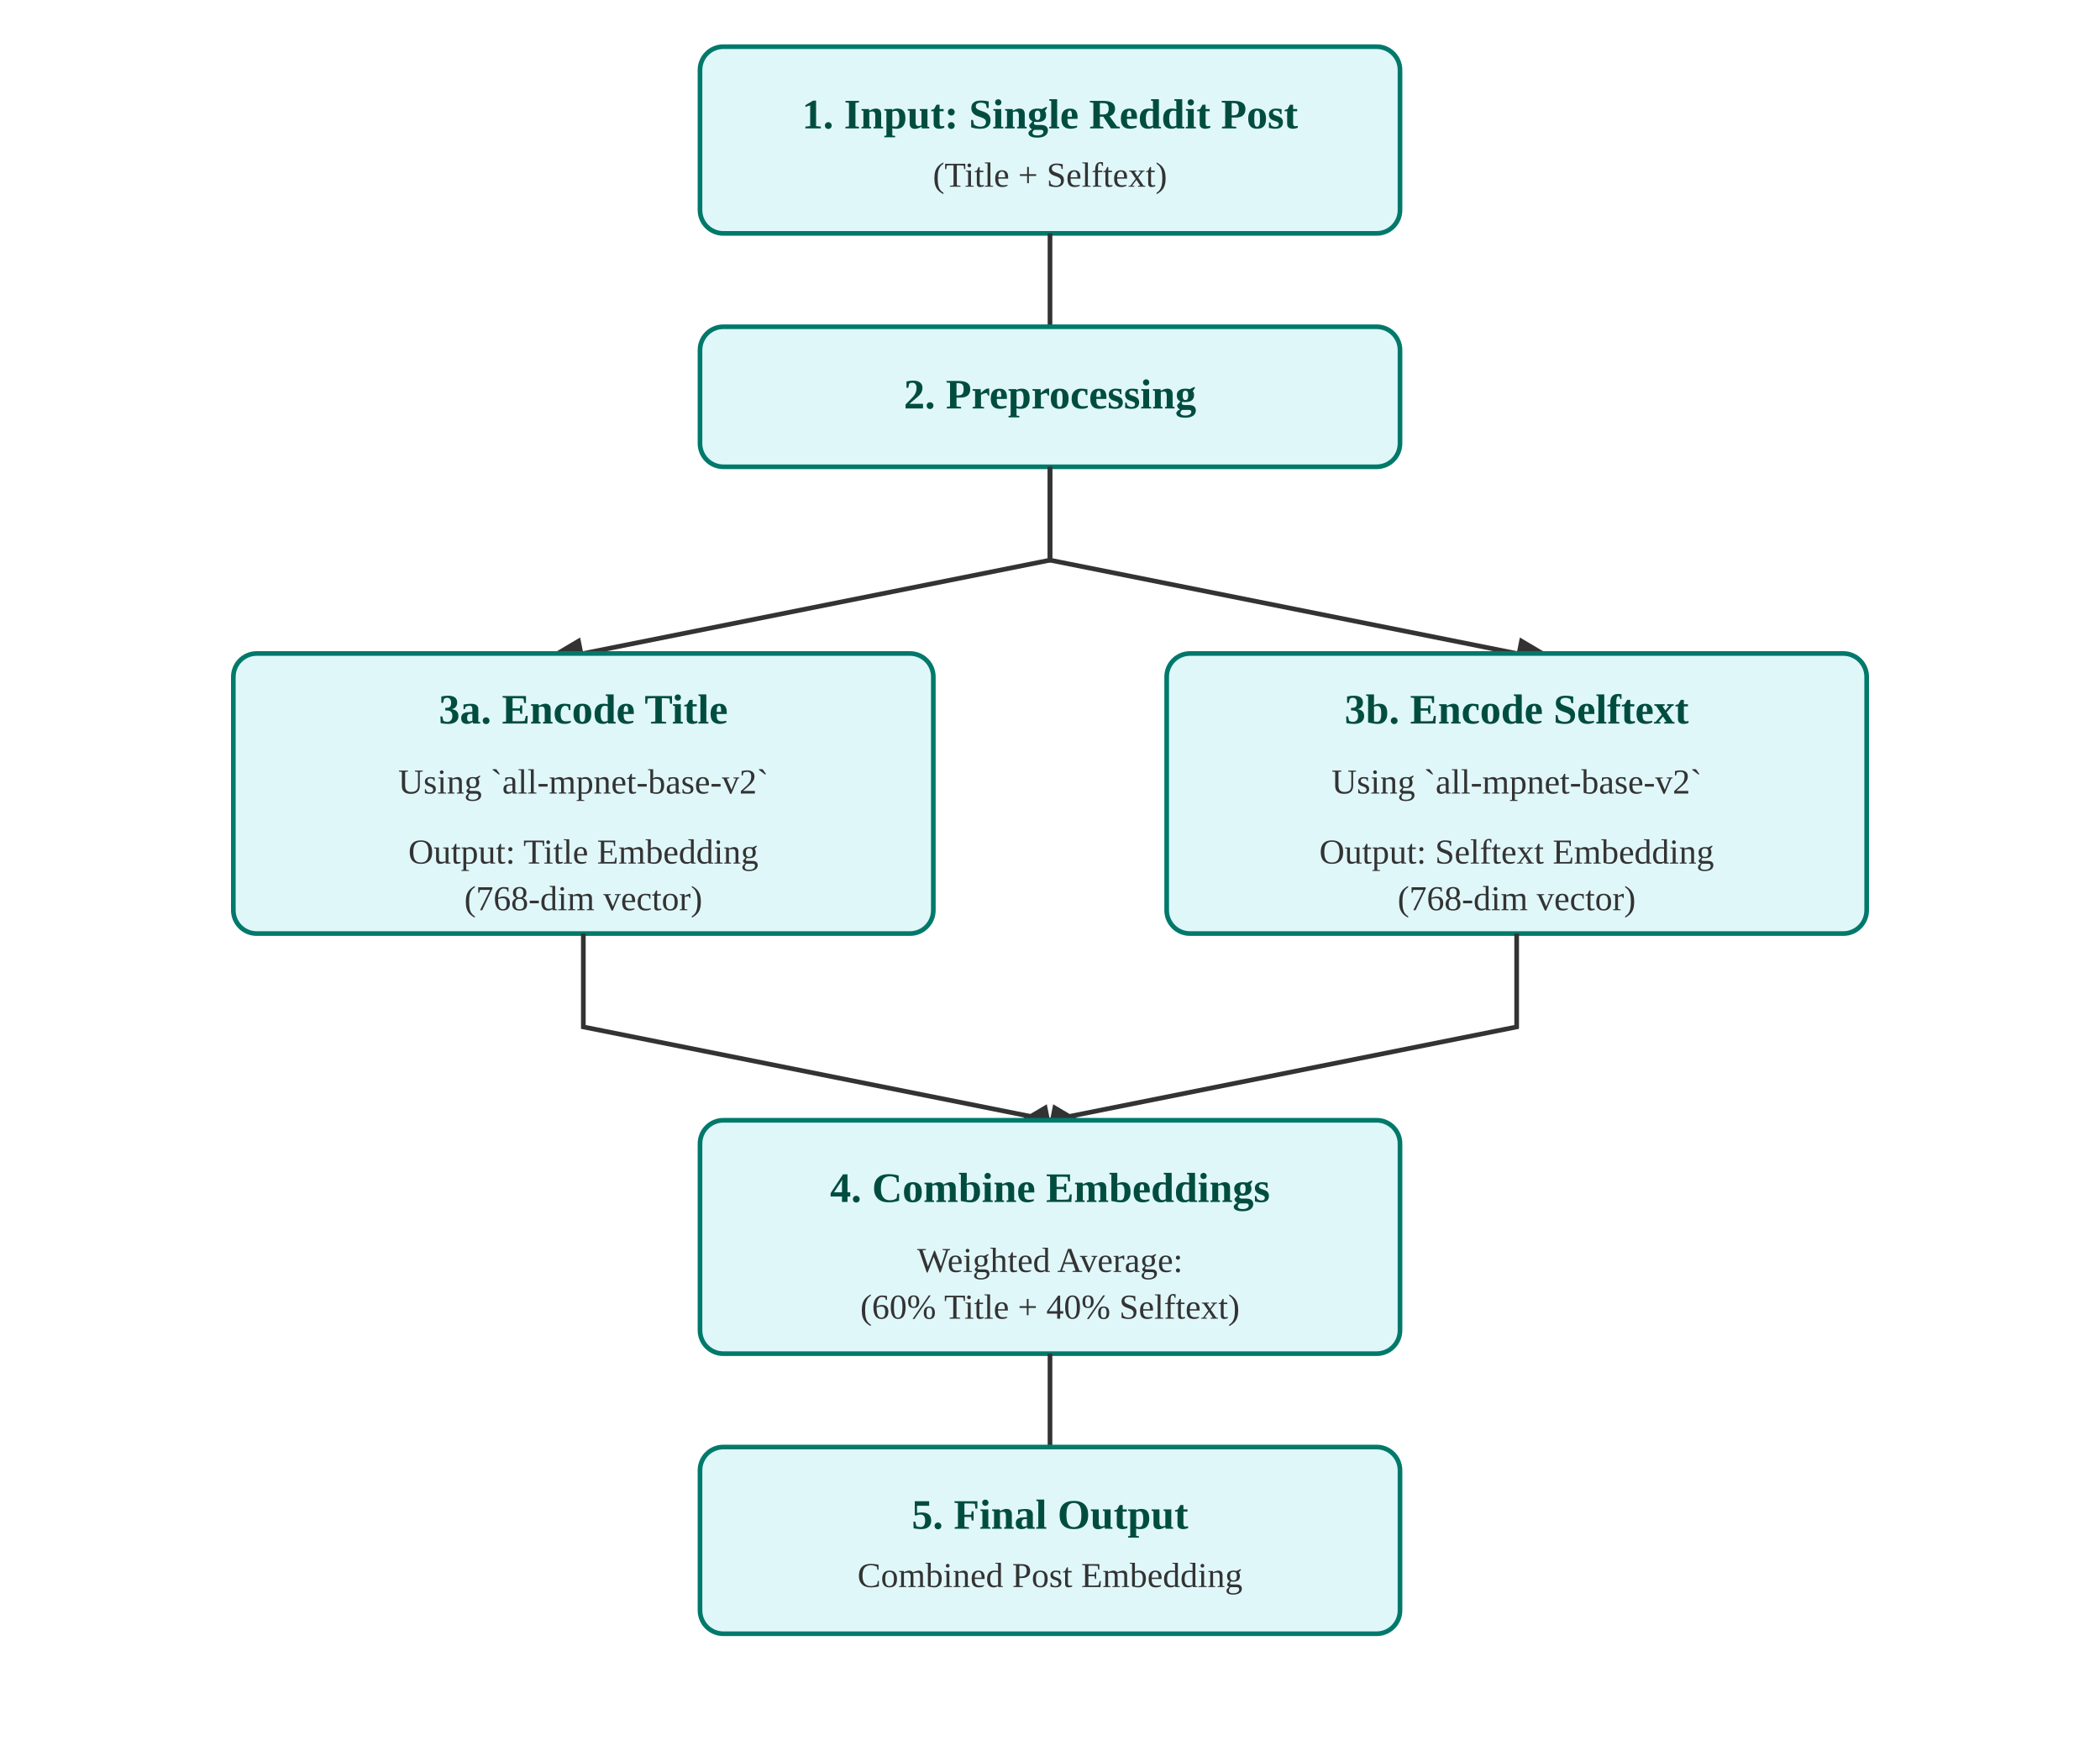
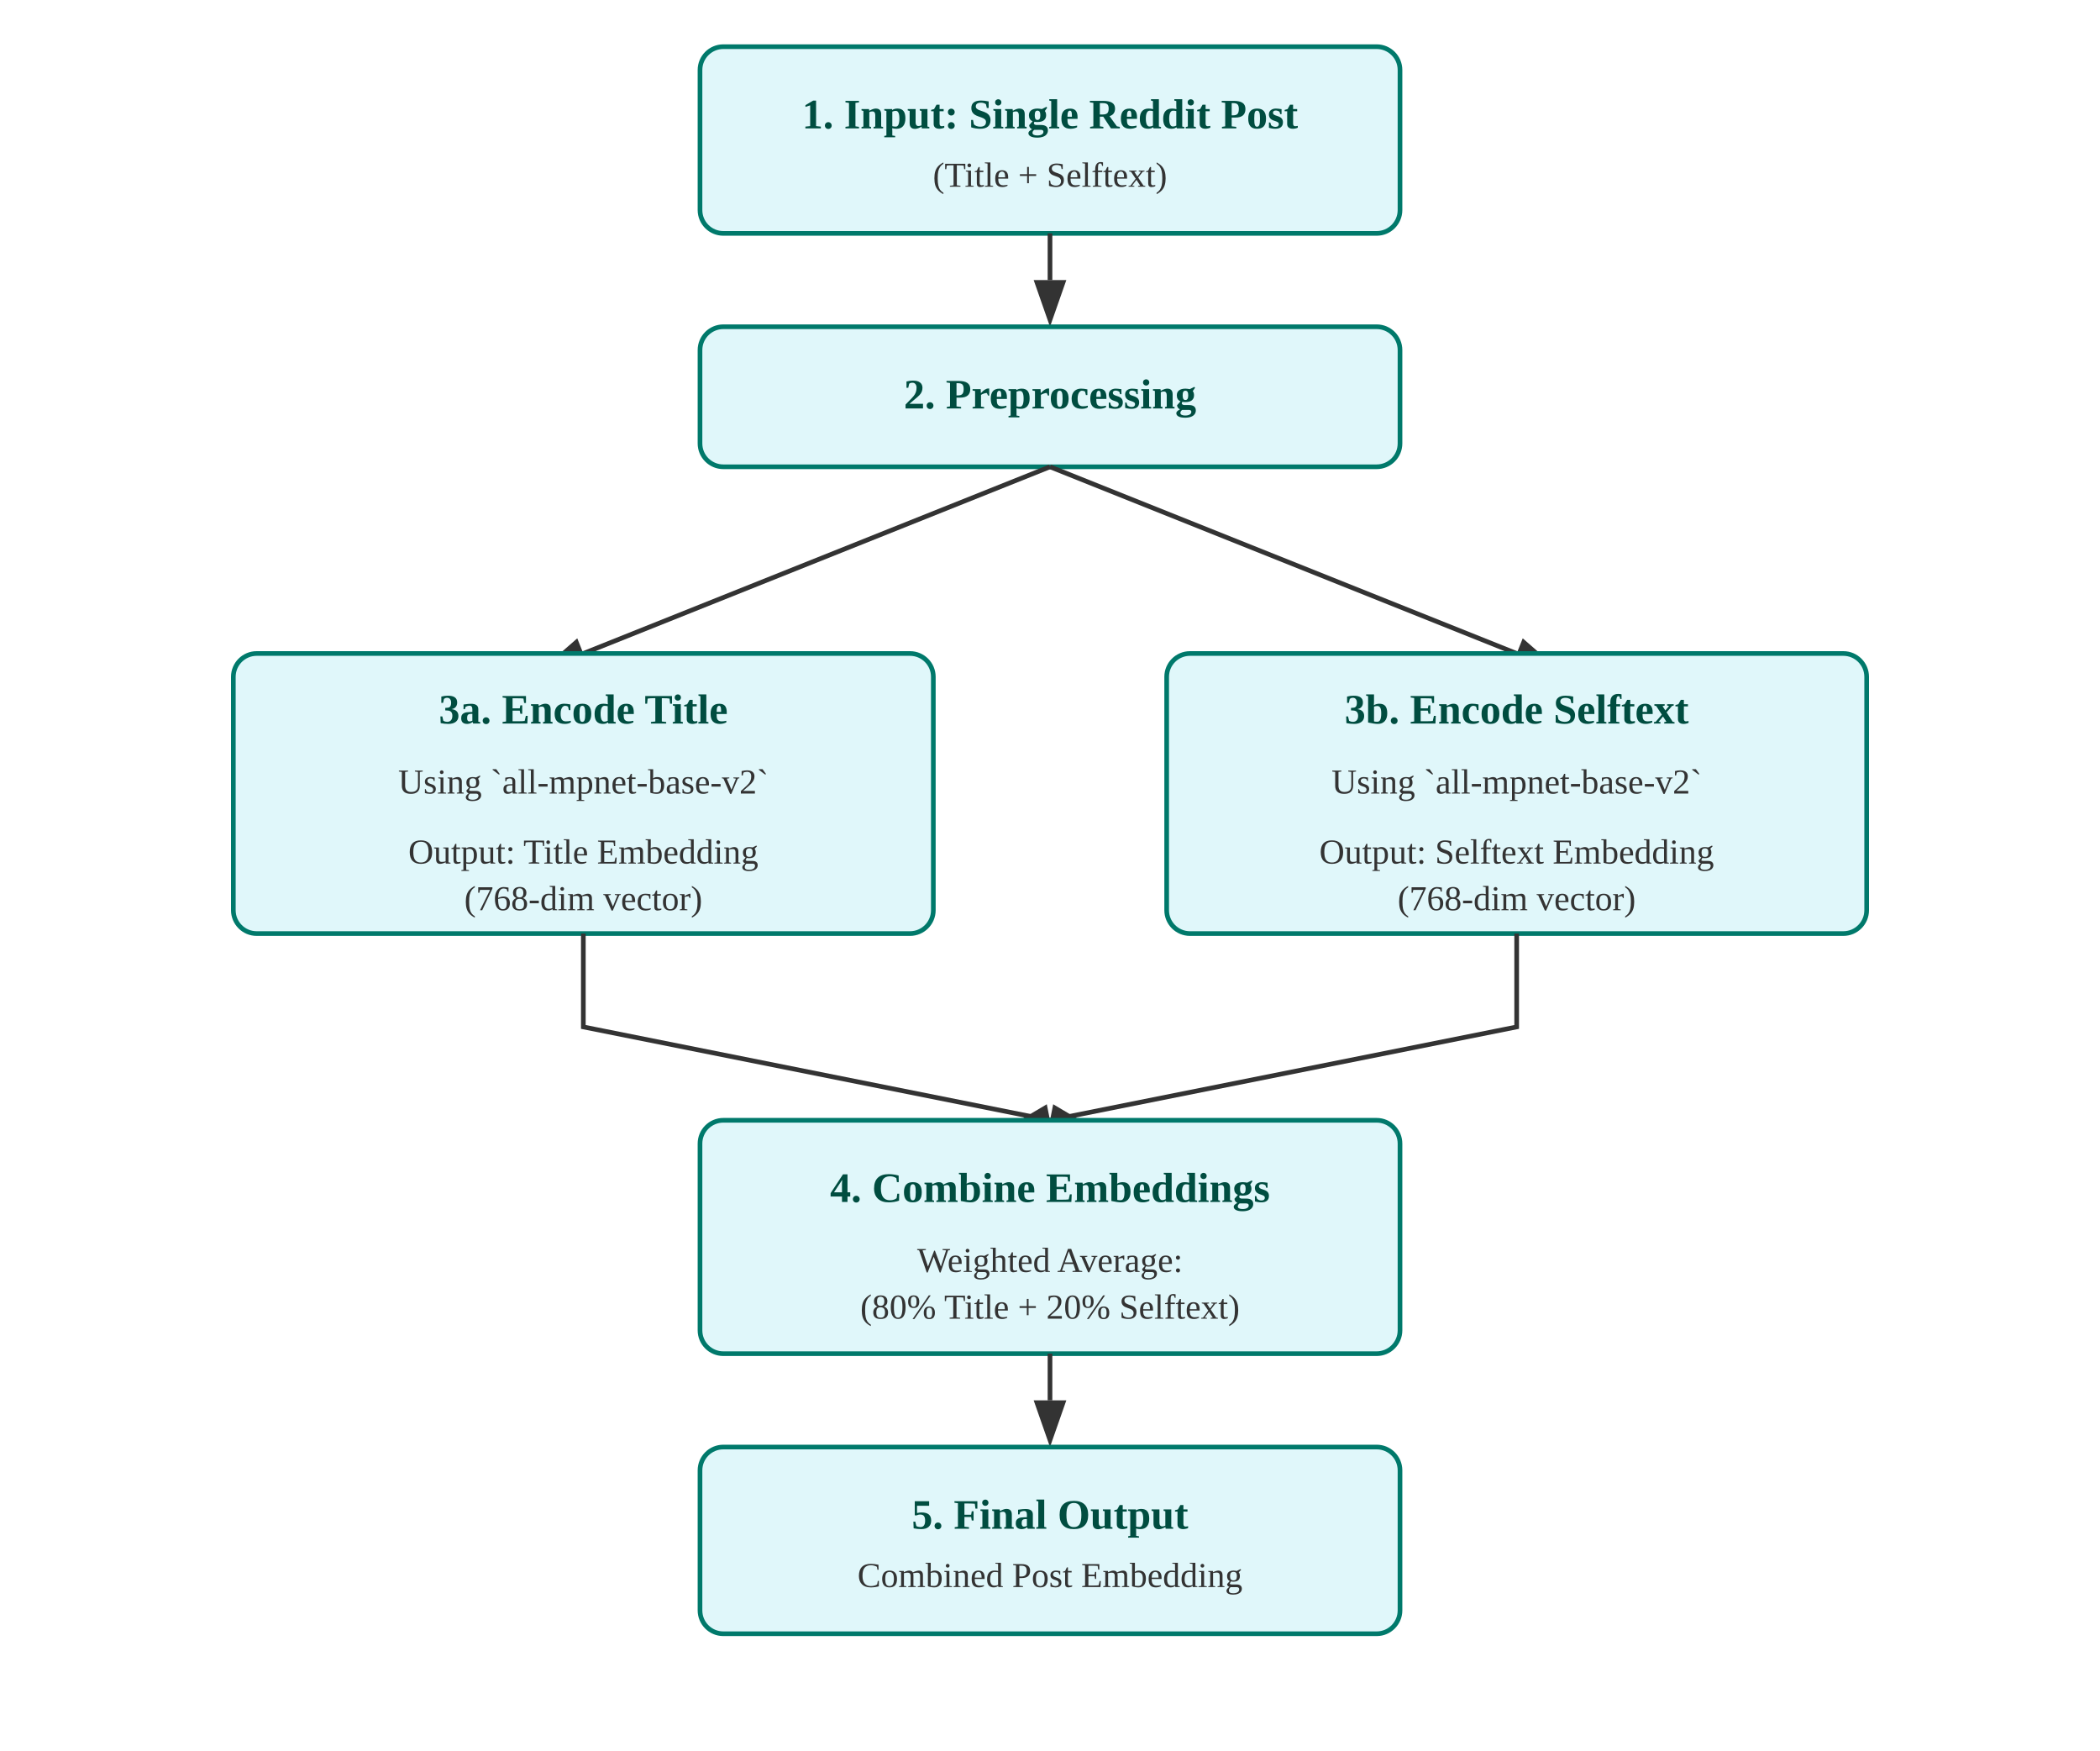
<svg xmlns="http://www.w3.org/2000/svg" width="100%" height="100%" viewBox="0 0 900 750">
  <defs>
    <marker id="arrowhead" markerWidth="10" markerHeight="7" refX="0" refY="3.5" orient="auto">
      <polygon points="0 0, 10 3.5, 0 7" fill="#333" />
    </marker>
  </defs>
  <style>
        .box {
            fill: #e0f7fa; 
            stroke: #00796b; 
            stroke-width: 2;
        }
        .text-main {
            font-size: 18px;
            font-weight: bold;
            fill: #004d40;
            text-anchor: middle;
        }
        .text-sub {
            font-size: 15px;
            fill: #333;
            text-anchor: middle;
        }
        .arrow {
            stroke: #333;
            stroke-width: 2;
            marker-end: url(#arrowhead);
            fill: none;
        }
    </style>
  <rect x="300" y="20" width="300" height="80" rx="10" class="box" />
  <text x="450" y="55" class="text-main">1. Input: Single Reddit Post</text>
  <text x="450" y="80" class="text-sub">(Title + Selftext)</text>
-   <path class="arrow" d="M 450 100 V 140" />
+   <path class="arrow" d="M 450 100 V 120" />
  <rect x="300" y="140" width="300" height="60" rx="10" class="box" />
  <text x="450" y="175" class="text-main">2. Preprocessing</text>
-   <path class="arrow" d="M 450 200 V 240 L 250 280" />
-   <path class="arrow" d="M 450 200 V 240 L 650 280" />
+   <path class="arrow" d="M 450 200 V 200 L 250 280" />
+   <path class="arrow" d="M 450 200 V 200 L 650 280" />
  <rect x="100" y="280" width="300" height="120" rx="10" class="box" />
  <text x="250" y="310" class="text-main">3a. Encode Title</text>
  <text x="250" y="340" class="text-sub">Using `all-mpnet-base-v2`</text>
  <text x="250" y="370" class="text-sub">Output: Title Embedding</text>
  <text x="250" y="390" class="text-sub">(768-dim vector)</text>
  <rect x="500" y="280" width="300" height="120" rx="10" class="box" />
  <text x="650" y="310" class="text-main">3b. Encode Selftext</text>
  <text x="650" y="340" class="text-sub">Using `all-mpnet-base-v2`</text>
  <text x="650" y="370" class="text-sub">Output: Selftext Embedding</text>
  <text x="650" y="390" class="text-sub">(768-dim vector)</text>
  <path class="arrow" d="M 250 400 V 440 L 450 480" />
  <path class="arrow" d="M 650 400 V 440 L 450 480" />
  <rect x="300" y="480" width="300" height="100" rx="10" class="box" />
  <text x="450" y="515" class="text-main">4. Combine Embeddings</text>
  <text x="450" y="545" class="text-sub">Weighted Average:</text>
-   <text x="450" y="565" class="text-sub">(60% Title + 40% Selftext)</text>
-   <path class="arrow" d="M 450 580 V 620" />
+   <text x="450" y="565" class="text-sub">(80% Title + 20% Selftext)</text>
+   <path class="arrow" d="M 450 580 V 600" />
  <rect x="300" y="620" width="300" height="80" rx="10" class="box" />
  <text x="450" y="655" class="text-main">5. Final Output</text>
  <text x="450" y="680" class="text-sub">Combined Post Embedding</text>
</svg>
